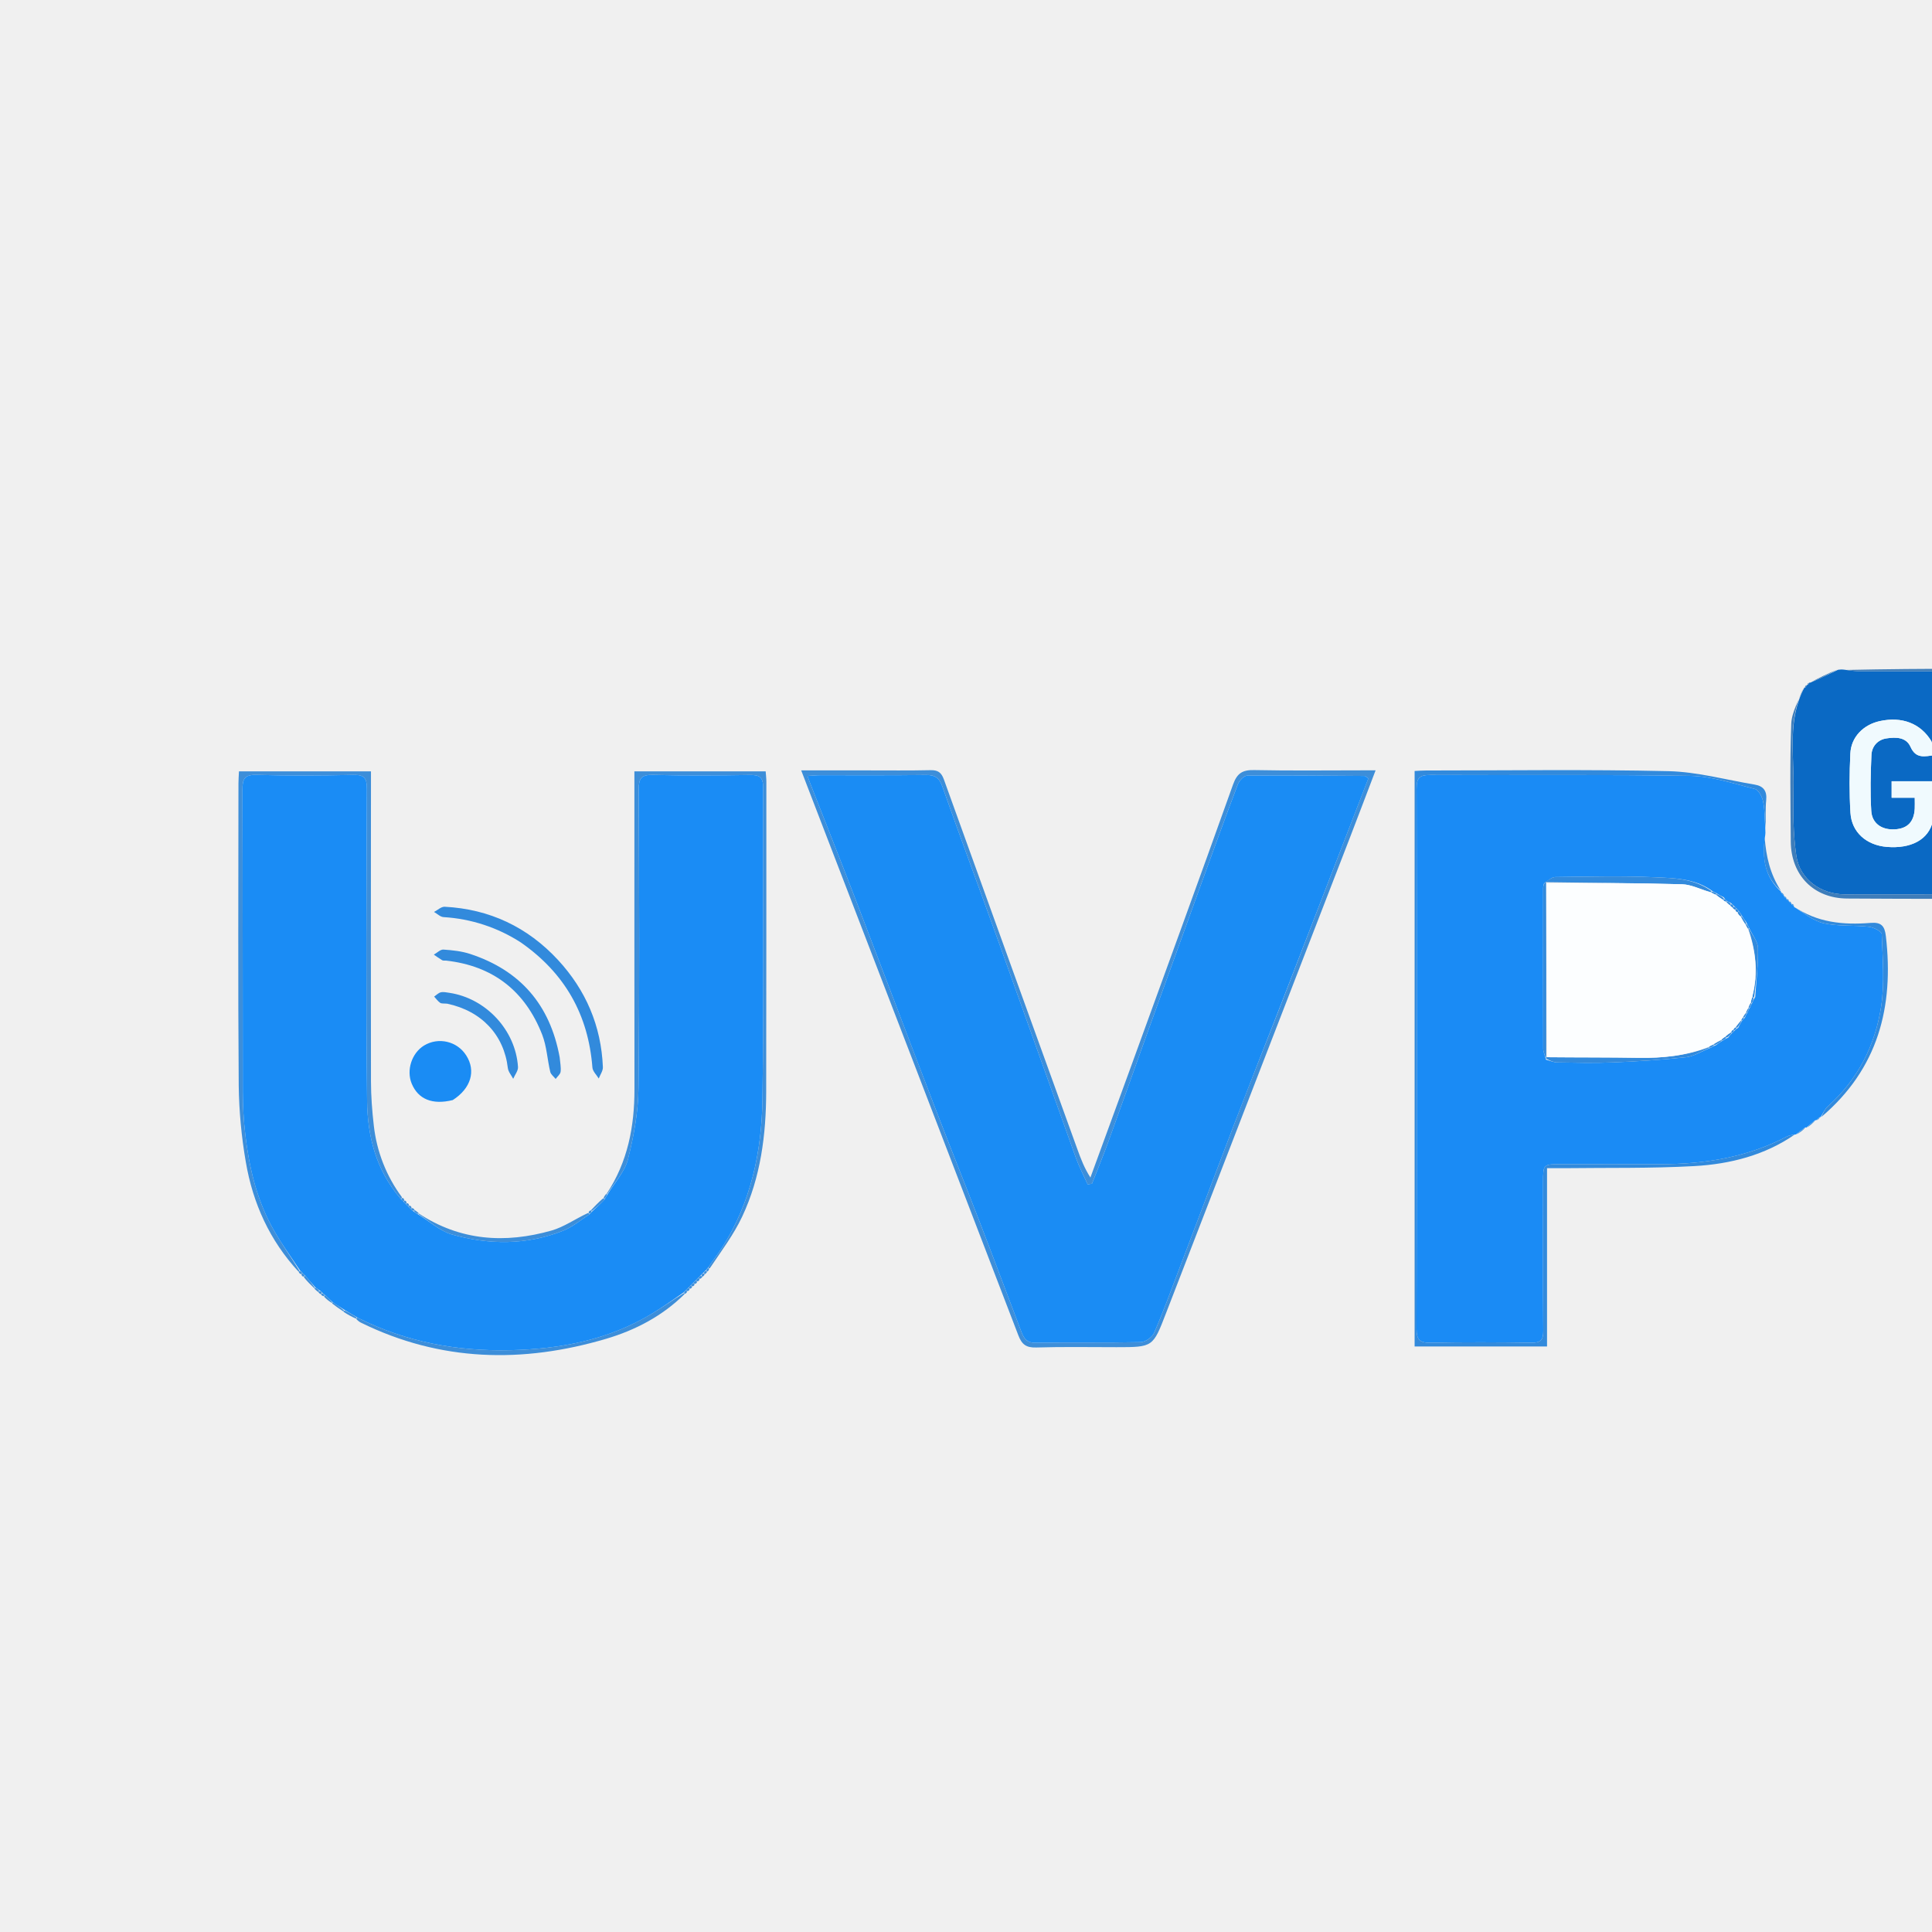
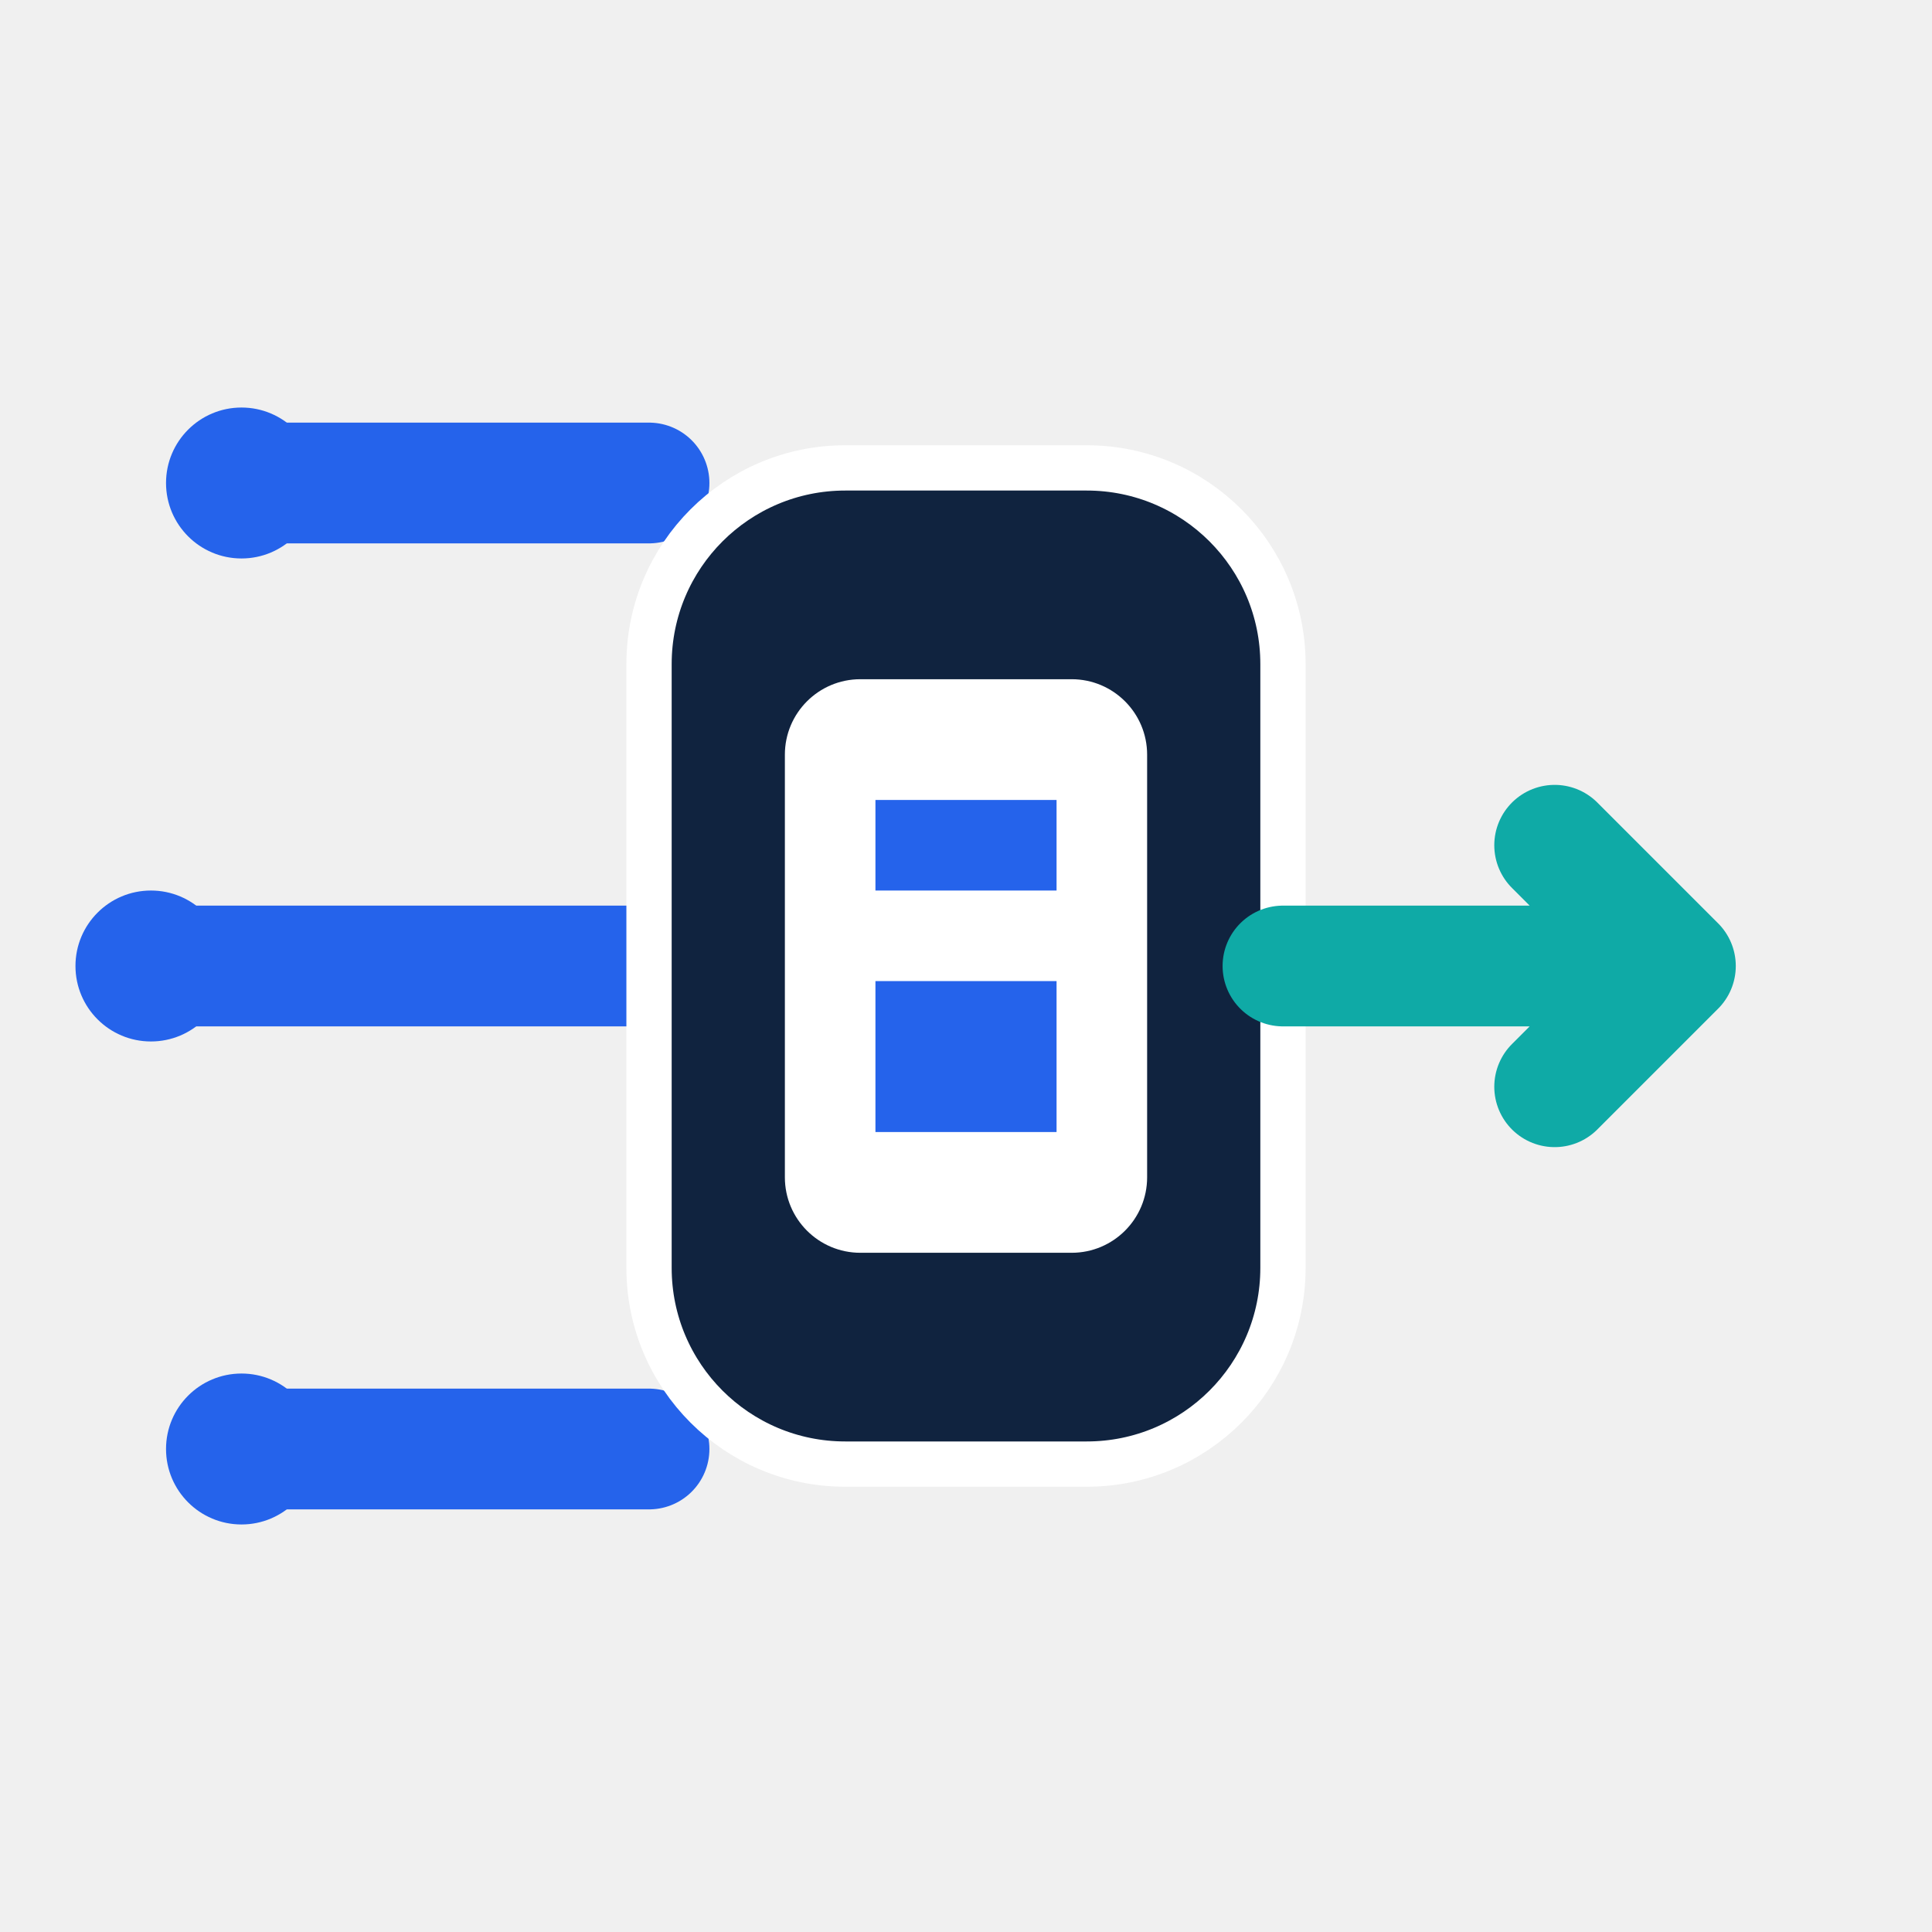
- <svg xmlns="http://www.w3.org/2000/svg" xml:space="preserve" viewBox="80 85 780 780">
-   <path fill="#1a8bf5" d="M792.71 419.97c.05.77.1 1.54-.16 3.01-1.19 8.81.07 16.24 6.52 22 0 0-.07.01-.04.31.46.68.9 1.05 1.35 1.43 0 0-.12.08-.1.31.37.4.7.56 1.03.72 0 0-.12.08-.07.3.4.4.73.55 1.06.7 0 0-.12.08-.06.31.4.38.73.54 1.06.7 0 0-.12.06-.06.3.4.36.75.5 1.1.63 0 0-.22.13-.12.4 4.07 2.48 7.8 5.7 12.06 6.65 5.88 1.32 12.17.73 18.23 1.42 1.9.21 5.16 1.87 5.2 2.96.34 9.7 1.22 19.6-.22 29.1-2.38 15.74-9.39 29.58-21.53 40.43-1.28 1.14-1.98 2.9-2.95 4.38 0 0-.01-.03-.32-.01-.7.45-1.08.88-1.47 1.3 0 0-.06-.11-.34-.08-1.42 1.04-2.55 2.06-3.68 3.07 0 0-.06-.17-.34-.17a41 41 0 0 0-3.85 2.9s0-.04-.37-.05c-1.32.27-2.34.4-3.2.84-16.12 8.46-33.47 11.23-51.44 11.17-13.16-.04-26.32 0-39.48 0-7.53 0-7.53 0-7.53 7.3 0 20-.09 39.98.07 59.97.03 3.7-1.02 4.88-4.79 4.83-13.49-.21-26.98-.26-40.47.01-4.48.1-5.92-1.03-5.91-5.75q.23-108.94.02-217.87c-.01-4.38 1.1-5.63 5.55-5.6 34.97.18 69.96-.25 104.93.35 8.76.15 17.52 3.12 26.15 5.31 1.48.38 2.93 3.23 3.3 5.14.7 3.68.63 7.52.87 11.28m-12.2 80.9c.25-.22.44-.47 1.24-.93.46-.94.93-1.88 1.78-3.1.24-.2.42-.46 1-1.12.2-.54.4-1.08 1.03-2.01.19-.54.38-1.08 1-2 .19-.54.37-1.08.99-2.02.16-.55.33-1.1 1.08-2.16.43-6.63 1.26-13.26 1.1-19.87-.06-2.63-2.33-5.2-3.71-8.35a9 9 0 0 1-1-2.02c-.62-.81-1.25-1.62-2-2.99-.33-.45-.65-.9-1.21-1.77-.2-.27-.45-.46-1-1-.2-.26-.45-.45-1-1-.2-.26-.46-.45-1.1-1.05-.53-.2-1.07-.4-1.87-1-.2-.24-.45-.43-.9-1.22a21 21 0 0 1-3.23-1.8c-.53-.2-1.06-.4-2-1.17-6.8-4.62-14.8-4.76-22.4-5.1-13.46-.62-26.95-.24-40.43-.1-1.32.02-2.63 1.22-4.5 2.5-.14.64-.37 1.28-.37 1.93q-.05 32.4.02 64.8c0 1.24.6 2.48 1.13 4.5 1.51.38 3.01 1.08 4.53 1.1 7.46.12 14.94.31 22.4 0 9.88-.41 19.77-1 29.6-2.08 3.23-.36 6.28-2.44 9.98-3.84.47-.3.94-.6 2.03-.99.82-.62 1.63-1.24 3-1.99.45-.32.9-.64 1.97-1.07.48-.62.96-1.24 1.83-2.11.25-.2.45-.44 1-.98" />
-   <path fill="#0a69c4" d="M822.07 355.41c.73-.1 1.46-.2 2.89.01 2.51.4 4.33.56 6.15.56 24.44.01 48.89-.02 73.33.02 10.91.03 21.83 8.63 21.48 18.07-.82 21.42 3.06 43.03-2.46 64.26 0 0-.12-.04-.44 0a61 61 0 0 0-4.04 4.66s.02.01-.36.03c-5.72 2.72-11.39 3.18-17.3 3.14-25.49-.18-50.97-.07-76.45-.08-9.72 0-18.25-6.04-19.65-15.6-1.33-8.97-1.3-18.21-1.14-27.32.24-13.63-2.47-27.64 4.4-40.57 0 0 .1-.05.38-.04.36-.3.43-.6.5-.91 0 0 .12-.15.45-.13.43-.28.53-.58.62-.88 0 0 .1-.04.5-.05 3.98-1.73 7.56-3.45 11.14-5.17m48.02 57.08v13.44c7.96 0 15.3.5 22.53-.13 8.19-.7 13.33-7.55 11.44-15.48-.94-3.94-4.08-7.36-6.3-11.16 4.23-2.42 6.13-6.76 5.16-12.23-.81-4.63-3.55-8.5-8.08-9.19-8.07-1.22-16.3-1.38-24.75-2zm-10.38-28.37c-4.29-7.06-11.79-9.94-20.76-8-6.64 1.45-11.59 6.41-11.91 13.07-.4 7.97-.45 16 .04 23.97.48 7.86 6.45 13.06 14.63 13.75 9.72.82 16.95-2.82 18.66-10.49 1.16-5.17.71-10.71.98-16H843.7v6.64h9.34c0 1.81.06 3.12-.01 4.43-.3 5.34-2.92 8.04-8.02 8.34-5.2.31-9.21-2.32-9.53-7.4-.46-7.46-.27-14.98.06-22.45a6.9 6.9 0 0 1 6.16-6.88c3.76-.58 7.88-.5 9.63 3.42 2.2 4.96 5.7 3.86 9.91 3.33-.46-1.85-.85-3.42-1.53-5.73" />
-   <path fill="#3d8ed9" d="M535.86 517.65c14.1-38.87 28.2-77.33 41.95-115.9 1.66-4.66 3.88-5.95 8.56-5.85 14.5.3 29 .11 43.5.11h5.49c-3.64 9.54-6.97 18.38-10.37 27.19-24.74 63.98-49.51 127.94-74.22 191.93-5.3 13.72-5.2 13.76-19.95 13.76-10.83 0-21.67-.2-32.5.13-4.05.12-5.8-1.26-7.2-4.94-28-73.07-56.13-146.09-84.22-219.11l-3.43-8.94h26.7c8.5 0 17 .1 25.5-.09 2.98-.07 4.38.9 5.4 3.74 17.92 49.83 35.94 99.62 53.94 149.41 1.35 3.73 2.74 7.45 5.22 11.31 5.17-14.13 10.34-28.25 15.63-42.75m60.99-26.3 35.6-92.1c-1.2-.81-1.35-.98-1.48-.98-15.82-.1-31.63-.29-47.44-.13-1.31.01-3.24 2.04-3.8 3.54-5.4 14.25-10.57 28.58-15.77 42.9q-11 30.37-21.95 60.77c-4.82 13.4-9.54 26.83-14.4 40.21-2.13 5.83-4.5 11.57-6.75 17.35l-1.74.27c-1.6-3.6-3.45-7.11-4.78-10.8-10.38-28.87-20.62-57.78-31-86.63-7.57-21.06-15.42-42.02-22.85-63.12-1.3-3.7-3.05-4.8-6.79-4.74-14.16.2-28.32.07-42.48.09-1.58 0-3.15.17-5.2.28.48 1.35.73 2.1 1.02 2.84 6.26 16.02 12.62 32 18.78 48.07 10.51 27.37 20.85 54.82 31.36 82.2 6.11 15.93 12.48 31.77 18.62 47.7 5.6 14.51 11.04 29.1 16.57 43.64.98 2.58 2.16 4.46 5.67 4.41 14.15-.22 28.32.05 42.47-.26 1.88-.04 4.65-1.97 5.42-3.72 3.62-8.3 6.72-16.84 9.95-25.32 7.55-19.82 15.01-39.68 22.6-59.48 5.94-15.46 12.02-30.86 18.37-46.98" />
-   <path fill="#328adc" d="M792.81 419.52c-.34-3.31-.26-7.15-.97-10.83-.37-1.91-1.82-4.76-3.3-5.14-8.63-2.19-17.4-5.16-26.15-5.31-34.97-.6-69.96-.17-104.93-.36-4.46-.02-5.56 1.23-5.55 5.6q.2 108.94-.02 217.88c-.01 4.72 1.43 5.84 5.9 5.75 13.5-.27 27-.22 40.48-.01 3.77.05 4.82-1.13 4.8-4.83-.17-19.99-.09-39.98-.08-59.97 0-7.3 0-7.3 7.53-7.3 13.16 0 26.32-.04 39.48 0 17.97.06 35.32-2.71 51.44-11.17.86-.44 1.88-.57 3.21-.83-12 8.34-26.04 11.97-40.57 12.78-17.62.98-35.3.63-52.95.85-1.97.03-3.93 0-6.55 0v71.98h-53.46V396.27c1.57-.08 3.04-.2 4.5-.2 32.67 0 65.34-.48 97.98.27 11.65.27 23.24 3.5 34.86 5.43 3.5.59 4.98 2.57 4.6 6.3-.37 3.63-.12 7.32-.25 11.45" />
-   <path fill="#3d8ed9" d="M200.56 598.44c-11.67-12.6-18.5-27.66-21.33-44.38a195 195 0 0 1-2.85-30.8c-.32-40.65-.13-81.32-.11-121.99 0-1.47.12-2.95.21-4.85h53.29v6.1c-.02 39.67-.08 79.34 0 119 .01 5.98.46 11.99 1.15 17.94a59.7 59.7 0 0 0 11.33 28.86c0 .43-.26.7-.56.53-9.92-11.48-13.33-25.2-13.5-39.4-.47-41.98-.23-83.98-.07-125.97.02-4.36-1.07-5.73-5.55-5.62-12.99.3-26 .34-38.99-.01-4.84-.14-5.71 1.58-5.7 5.97.15 40.66.05 81.32.14 121.98 0 5.79.36 11.61 1.03 17.36 1.49 12.7 4.34 25.12 10.37 36.48 3.38 6.37 7.71 12.23 11.5 18.45zm124.37-31.5c8.5-12.83 11.24-27.16 11.22-42.27-.05-40.65-.03-81.3-.03-121.94v-6.32h53c.1 1.37.28 2.81.28 4.26q.02 62.47-.07 124.93c-.03 17.48-2.2 34.67-9.71 50.62-3.44 7.3-8.42 13.88-13.09 20.86-.39.06-.6-.14-.53-.48 1.9-2.88 3.89-5.33 5.57-7.97 11.6-18.18 15.93-38.6 16.25-59.61.63-41.98.12-83.98.29-125.97.01-4.38-1.54-5.23-5.49-5.16-12.99.21-26 .3-38.98-.04-4.74-.12-5.79 1.42-5.77 5.91.17 40.16.36 80.32-.09 120.47-.1 9.64-1.88 19.42-4.25 28.8-1.3 5.1-5.46 9.47-8.4 14.1z" />
-   <path fill="#328adc" d="M290.33 465.53a64.5 64.5 0 0 0-31.27-10.27c-1.32-.09-2.56-1.36-3.83-2.08 1.43-.74 2.9-2.16 4.3-2.1 18.14.94 33.49 8.22 45.76 21.49 11.22 12.14 17.44 26.62 18.11 43.25.06 1.52-1.09 3.08-1.67 4.61-.89-1.48-2.44-2.9-2.56-4.45-1.64-21.26-11.06-38.02-28.84-50.45" />
-   <path fill="#1a8cf4" d="M262.77 529.13c-8.25 2.04-13.98-.38-16.57-6.68-2.2-5.4.02-12.26 4.97-15.33a12.5 12.5 0 0 1 17.08 4.02c3.95 6.2 1.93 13.26-5.48 18" />
-   <path fill="#328adc" d="M305.95 511.83c.2 2.24.6 4.1.38 5.87-.14 1.04-1.3 1.93-2 2.9-.76-.95-1.93-1.8-2.18-2.87-1.19-4.99-1.42-10.3-3.26-15.02-6.9-17.64-19.87-27.8-38.89-29.9-.5-.05-1.09.1-1.47-.14-1.17-.68-2.26-1.5-3.38-2.26 1.3-.72 2.64-2.12 3.88-2.04 3.63.25 7.37.64 10.8 1.77 20.1 6.62 32.22 20.37 36.12 41.7" />
-   <path fill="#3e7dba" d="M808.2 362.76c-6.59 12.76-3.88 26.77-4.12 40.4-.16 9.1-.19 18.35 1.14 27.32 1.4 9.56 9.93 15.6 19.65 15.6 25.48 0 50.96-.1 76.44.08 5.92.04 11.59-.42 17.3-3.15-4.2 1.58-8.76 4.5-13.37 4.59-26.48.44-52.98.3-79.47.16-13.56-.07-22.7-9.41-22.79-23.06-.1-15.83-.4-31.67.2-47.47.18-4.82 3.08-9.54 5.02-14.47" />
-   <path fill="#3d8ed9" d="M356.41 607.42c-8.94 8.87-19.88 14.6-31.7 18.09-33.7 9.96-66.88 9.27-98.97-6.51-.6-.3-1.14-.68-1.82-1.4-.11-.38.12-.65.47-.6 19.7 9.9 40.27 13.61 61.87 13.1 20.02-.48 39.12-4.12 56.52-14.5 4.51-2.68 8.8-5.75 13.3-8.53z" />
-   <path fill="#3e7dba" d="M923.73 438.14c5.25-21.04 1.37-42.65 2.19-64.07.35-9.44-10.57-18.04-21.48-18.07-24.44-.04-48.89 0-73.33-.02-1.82 0-3.64-.17-5.78-.5 15.98-.35 32.29-.47 48.6-.53 10.66-.05 21.32-.08 31.97.02 12.18.11 21.68 9.12 21.9 21.35.3 16.65.32 33.31-.1 49.95-.1 3.92-2.4 7.8-3.97 11.87" />
-   <path fill="#328adc" d="M260.57 490.22c-1.23-.14-2.24.05-2.85-.35-.95-.63-1.64-1.66-2.44-2.52.89-.6 1.7-1.5 2.68-1.72 1.08-.26 2.32.03 3.47.2 14.73 2.2 26.73 15.02 27.7 29.91.11 1.55-1.26 3.2-1.94 4.8-.75-1.45-2-2.85-2.17-4.38-1.53-13.22-10.48-22.96-24.45-25.94m554.77 45.72c.64-1.39 1.34-3.15 2.62-4.29 12.14-10.85 19.15-24.7 21.53-40.43 1.44-9.5.56-19.4.22-29.1-.04-1.09-3.3-2.75-5.2-2.96-6.06-.7-12.35-.1-18.23-1.42-4.25-.95-8-4.17-11.98-6.74 9.27 6.46 19.91 7.5 30.88 6.6 4.29-.35 5.72 1.15 6.2 5.37 3.3 28.54-3.13 53.53-26.04 72.97" />
-   <path fill="#3d8ed9" d="M249.08 574.92c16.73 11.04 34.85 12.21 53.59 6.88 5-1.43 9.49-4.64 14.65-7.05.43 0 .7.27.53.57-3.63 2.43-6.89 5.14-10.63 6.61-14.66 5.79-29.8 5.7-44.72 1.48-4.94-1.4-9.15-5.4-13.63-8.28z" />
-   <path fill="#328adc" d="M799 444.62c-6.38-5.4-7.64-12.83-6.53-21.26.56 7.27 2.12 14.5 6.53 21.26" />
-   <path fill="#3e7dba" d="M821.7 355.35q-4.82 2.66-10.74 5.18 4.8-2.66 10.73-5.18" />
-   <path fill="#3d8ed9" d="M318.6 573.59c1.47-1.55 2.94-3.1 4.8-4.71.4-.06.64.15.59.49a42 42 0 0 1-5.07 4.55zm-111.7 31.52c-1.4-1.34-2.8-2.68-4.2-4.43 0-.4.3-.69.6-.54a52 52 0 0 1 3.82 4.74z" />
-   <path fill="#3e7dba" d="M919.3 442.91c.92-1.46 2.16-3 3.75-4.52a24 24 0 0 1-3.74 4.52" />
-   <path fill="#3d8ed9" d="M218.55 614.39a47 47 0 0 1-4.39-3.1q-.13-.53.35-.4a37 37 0 0 1 4.4 3.18zm5.14 2.97a34 34 0 0 1-4.94-2.71c-.2-.26.04-.47.5-.53a36 36 0 0 1 4.79 2.83z" />
-   <path fill="#328adc" d="M805.34 543c.85-.93 2.04-1.9 3.58-2.8-.85.97-2.05 1.86-3.58 2.8m4.19-2.75q1.2-1.44 3.41-3-1.2 1.44-3.4 3" />
-   <path fill="#3d8ed9" d="M213.98 611.02a14 14 0 0 1-3.1-2.47c-.04-.39.16-.6.49-.55 1.16.97 2 1.89 2.83 2.8zm-5.5-4.39c-.45-.34-.9-.67-1.46-1.27q-.17-.39.37-.4c.76.35 1.2.7 1.48 1.18z" />
-   <path fill="#328adc" d="M813.51 537.28q.14-.57 1.2-1.25-.14.59-1.2 1.25m-13.19-90.85q-.6-.12-1.27-1.17.58.13 1.27 1.17" />
-   <path fill="#3d8ed9" d="M247.44 573.57c.45.29.91.58 1.5 1.1q.19.38-.34.38a3.4 3.4 0 0 1-1.5-1.14zm76.24-4.85c.18-.57.47-1.04 1-1.64q.39-.2.37.32c-.34.77-.68 1.2-1.01 1.63zm39.88 31.79c-.2.27-.41.55-.95.8-.34-.02-.62-.32-.51-.54.3-.49.57-.68 1.02-.65zm-1.16.94c-.03.45-.23.7-.8.88-.33-.04-.61-.34-.5-.56.31-.49.57-.68.89-.78 0 0 .28.3.4.46" />
-   <path fill="#3d8ed9" d="M364.5 599.49a2 2 0 0 1-.75.89c-.2.13-.49-.13-.52-.48.17-.62.43-.81.88-.8z" />
-   <path fill="#3d8ed9" d="M365.44 598.44c-.1.31-.28.57-.74.92-.2.13-.46-.12-.48-.47.18-.6.43-.8.86-.8zm-162.91 1.96c-.44-.04-.67-.24-.83-.82.03-.33.31-.6.53-.48.48.31.67.57.78.9 0 0-.3.27-.48.4" />
-   <path fill="#328adc" d="M801.24 447.5c-.26.09-.6-.07-.93-.54q.4-.15.93.53" />
-   <path fill="#3d8ed9" d="M361.4 602.46c-.03.44-.23.7-.8.87-.33-.04-.61-.34-.5-.56.31-.49.57-.67.89-.78 0 0 .28.3.4.47m-.99 1c-.03.45-.23.7-.8.87-.33-.04-.61-.34-.5-.56.31-.49.57-.67.89-.78 0 0 .28.3.4.47m-.99 1c-.04.44-.24.67-.82.84-.33-.03-.6-.32-.49-.53.32-.49.58-.68.9-.78 0 0 .28.3.4.47" />
-   <path fill="#3d8ed9" d="M358.38 605.42c-.02.43-.22.67-.81.85-.33-.03-.6-.3-.48-.5.32-.49.57-.68.9-.79zm-148.86 2.08a2 2 0 0 1-.9-.69c-.14-.18.1-.51.47-.56.62.16.82.41.8.85zm147.84-1.12c-.03.43-.24.66-.73.94-.22.1-.45-.14-.44-.46.22-.59.48-.77.79-.88z" />
-   <path fill="#3d8ed9" d="M210.73 608.27c-.43.02-.7-.14-1.07-.57-.14-.2.1-.47.45-.49.61.18.8.43.93.74z" />
-   <path fill="#3e7dba" d="M809.18 361.71c.11.23.04.53-.3.79-.23-.33-.1-.55.3-.79m1.06-1.02c.1.24 0 .54-.36.76-.2-.35-.06-.56.36-.76" />
-   <path fill="#328adc" d="M804.25 450.43q-.4.2-.98-.44.4-.2.98.44m-1.02-.93q-.4.16-.96-.5.4-.18.96.5m-1-1q-.4.16-.96-.51.4-.17.96.5" />
-   <path fill="#3d8ed9" d="M201.58 599.38c-.42-.04-.65-.25-.92-.73-.1-.21.14-.45.47-.44.6.2.78.46.88.78zm40.82-30.75c.42.03.65.25.8.85-.01.33-.23.55-.44.43-.48-.32-.66-.58-.77-.9z" />
-   <path fill="#3d8ed9" d="M243.3 569.7c.42 0 .67.2.85.82 0 .33-.2.52-.4.4-.48-.32-.67-.58-.78-.9z" />
-   <path fill="#3d8ed9" d="M244.25 570.75c.42-.01.69.17.9.77 0 .33-.2.53-.4.4a2 2 0 0 1-.8-.88z" />
-   <path fill="#3d8ed9" d="M245.24 571.75c.43-.01.7.17.91.77 0 .32-.2.52-.4.4a2 2 0 0 1-.8-.87zm1.02.99c.42-.02.7.15 1.05.62.13.2-.1.44-.43.44-.6-.2-.8-.45-.92-.76zm71.37 1.86c.03-.42.25-.65.75-.92.21-.1.43.13.42.45-.2.6-.47.78-.79.89zm48.62 22.64c.02.43-.15.71-.6 1.07-.21.13-.45-.1-.46-.44.2-.6.44-.8.74-.93z" />
-   <path fill="#328adc" d="M703.94 440.97c1.31-.66 2.62-1.86 3.94-1.88 13.48-.14 26.97-.52 40.42.1 7.62.34 15.61.48 22.54 5.48q.18.56-.4.5c-4.02-1.14-7.66-3.06-11.34-3.17-18.28-.52-36.56-.55-54.92-.83zm66.16 67.13c-3.13 1.3-6.18 3.38-9.42 3.74a443 443 0 0 1-29.6 2.08c-7.45.31-14.93.12-22.4 0-1.5-.02-3-.72-4.55-1.57-.03-.46.14-.6.58-.53 12.55.13 24.66.04 36.77.25 9.7.16 19.19-.77 28.37-4.26z" />
-   <path fill="#328adc" d="M704.02 511.96c-.4-1.16-.99-2.4-1-3.63q-.06-32.4-.01-64.81c0-.65.23-1.3.64-2.25q.41-.44.56.35c.1 23.72.07 46.92.06 70.12zm82.12-52.09c1.26 2.6 3.53 5.16 3.59 7.79.16 6.6-.67 13.24-1.55 20-.44.14-.74-.09-.67-.5 2.38-9.47 1.34-18.3-1.62-27.08zm-13.07-13.96c.95.45 1.9.9 2.86 1.76q0 .64-.46.51a16 16 0 0 1-2.64-1.98zm10.07 51.21c-.46.94-.93 1.88-1.8 2.82q-.61 0-.49-.45c.76-1.04 1.42-1.8 2.13-2.5zm.01-42.26c.62.81 1.25 1.62 1.83 2.8q-.06.6-.46.35a15 15 0 0 1-1.62-2.93zm-8.01 50.29c-.81.62-1.62 1.24-2.82 1.81-.4-.04-.55-.23-.36-.48 1.1-.7 2-1.17 2.98-1.56zm3.96-3.06a7 7 0 0 1-1.86 1.79c-.43-.07-.67-.31-.51-.56.8-.68 1.43-1.11 2.14-1.47z" />
-   <path fill="#328adc" d="M772 507.01c-.4.4-.86.7-1.62 1.04-.28.06-.44-.14-.34-.46.65-.5 1.2-.68 1.73-.86zm5.11-58.14a4 4 0 0 1 1.64 1c.04.38-.22.69-.47.55a7 7 0 0 1-1.34-1.36zm-.18 55.07c-.33.44-.78.76-1.51 1.15q-.43.08-.34-.4c.54-.59 1.02-.85 1.49-1.12zm8.2-9.84c-.2.54-.4 1.08-.92 1.72-.32.09-.51-.08-.45-.36.41-.7.75-1.14 1.16-1.52zm1-2c-.2.53-.38 1.07-.79 1.8-.21.2-.35.09-.38-.25.29-.81.6-1.28.98-1.7z" />
-   <path fill="#328adc" d="M787.11 490.08a10 10 0 0 1-.76 1.82q-.33.29-.4-.24a4.4 4.4 0 0 1 .92-1.76z" />
-   <path fill="#328adc" d="M787.9 487.92a4 4 0 0 1-.57 1.97c-.22.2-.38.07-.45-.3.14-.9.35-1.46.56-2.02zm-16.85-42.97c.6.12 1.13.31 1.84.74.18.22.02.41-.34.45a6 6 0 0 1-1.73-.92zm13.98 13.03c.39.4.69.87 1.05 1.61.06.28-.1.42-.42.31-.5-.64-.7-1.18-.88-1.71zm-2.99-5.03c.33.45.65.9 1.04 1.63.07.28-.1.43-.42.37a2.8 2.8 0 0 1-1.11-1.56zm-6.03-4.95c.38.05.63.24.97.67q.18.32-.28.32c-.62-.14-.83-.39-.93-.73z" />
-   <path fill="#328adc" d="M781.05 451.95c.3.12.56.31.87.8.12.2-.2.5-.55.5-.56-.23-.73-.48-.71-.9zm-2.13-1.85c.43-.02.7.17.88.77-.01.34-.28.6-.48.5-.45-.3-.65-.54-.8-.81zm5.06 45.9c-.03.38-.21.63-.65.98q-.3.2-.3-.24c.22-.53.44-.76.67-1zm-2.97 4.03c-.06.37-.25.62-.79.87-.28.04-.44-.12-.35-.35.29-.51.55-.7.89-.77zm-.99 1c-.07.37-.27.6-.71.93-.2.13-.36-.03-.35-.34.21-.6.48-.77.82-.84zm-.1-49.95c.44 0 .69.2 1 .66.13.2-.13.47-.47.48-.6-.2-.79-.45-.93-.74z" />
-   <path fill="#f0fafe" d="M870.1 412v-36.27c8.44.63 16.67.79 24.74 2.01 4.53.69 7.27 4.56 8.08 9.19.97 5.47-.93 9.81-5.17 12.23 2.23 3.8 5.37 7.22 6.31 11.16 1.89 7.93-3.25 14.78-11.44 15.48-7.24.62-14.57.13-22.53.13zm8.17 3.3c-.4 2.93.67 4.31 3.83 4 2.47-.25 4.98-.01 7.45-.22 4.16-.35 6.15-2.94 6.4-6.91.25-4.14-1.37-7.45-5.66-8.06-3.81-.53-7.76-.1-12.02-.1zm7.91-18.49c6.38-.49 8.97-2.58 8.75-7.06-.22-4.25-3.07-6.37-8.89-6.53-2.43-.06-4.86 0-7.45 0v13.6zm-26.32-12.31c.53 1.93.92 3.5 1.38 5.35-4.2.53-7.7 1.63-9.91-3.33-1.75-3.92-5.87-4-9.63-3.42-3.8.59-6 3.28-6.16 6.88-.33 7.47-.52 14.99-.06 22.44.32 5.1 4.33 7.72 9.53 7.41 5.1-.3 7.72-3 8.02-8.34.07-1.3 0-2.62 0-4.43h-9.33v-6.64h17.65c-.27 5.29.18 10.83-.98 16-1.71 7.67-8.94 11.3-18.66 10.49-8.18-.7-14.15-5.89-14.63-13.75-.49-7.97-.43-16-.04-23.97.32-6.66 5.27-11.62 11.9-13.06 8.98-1.95 16.48.93 20.92 8.36" />
-   <path fill="#1a8cf4" d="M596.68 491.7c-6.18 15.78-12.26 31.18-18.2 46.64-7.59 19.8-15.05 39.66-22.6 59.48-3.23 8.48-6.33 17.01-9.95 25.32-.77 1.75-3.54 3.68-5.42 3.72-14.15.31-28.32.04-42.47.26-3.5.05-4.69-1.83-5.67-4.41-5.53-14.55-10.97-29.13-16.57-43.65-6.14-15.92-12.5-31.76-18.62-47.7-10.51-27.37-20.85-54.82-31.36-82.2-6.16-16.05-12.52-32.04-18.78-48.06-.3-.74-.54-1.5-1.02-2.84 2.05-.11 3.62-.28 5.2-.28 14.16-.02 28.32.1 42.48-.1 3.74-.04 5.48 1.04 6.79 4.75 7.43 21.1 15.28 42.06 22.85 63.12 10.38 28.85 20.62 57.76 31 86.62 1.33 3.7 3.17 7.2 4.78 10.8l1.74-.26c2.26-5.78 4.62-11.52 6.74-17.35 4.87-13.38 9.59-26.81 14.41-40.2q10.94-30.4 21.95-60.77c5.2-14.33 10.38-28.66 15.77-42.9.56-1.5 2.49-3.54 3.8-3.55 15.81-.16 31.62.02 47.44.13.13 0 .27.17 1.49.99Q614.78 445 596.68 491.7" />
-   <path fill="#1a8cf5" d="M366 596.6c-.37.48-.62.68-.92 1.15-.43.34-.68.53-.99 1.01-.43.33-.69.52-1 1-.42.33-.68.52-1 1.01-.42.32-.68.51-1 1-.42.33-.68.51-1 1-.42.33-.68.51-1 1-.42.32-.68.51-1 1a3.4 3.4 0 0 0-1 1c-.42.32-.68.5-1 .97-4.52 3.1-8.8 6.18-13.3 8.87-17.4 10.37-36.5 14.01-56.53 14.49-21.6.51-42.17-3.2-61.87-13.1-1.8-1.02-3.25-1.98-5.03-2.99-1.73-1.04-3.13-2.03-4.85-3.11-1.15-1.01-1.98-1.93-3.14-2.9-.45-.36-.65-.61-1.13-.92a4 4 0 0 0-1.01-.98c-.65-.45-1.08-.79-1.77-1.2-1.47-1.6-2.67-3.1-4.16-4.76-.4-.47-.59-.73-1.07-1.04-.32-.43-.5-.69-.98-1.01-4.12-6.22-8.45-12.08-11.83-18.45-6.03-11.36-8.88-23.78-10.37-36.48a152 152 0 0 1-1.03-17.36c-.09-40.66.01-81.32-.14-121.98-.01-4.39.86-6.1 5.7-5.97 13 .35 26 .31 39 0 4.47-.1 5.56 1.27 5.54 5.63-.16 42-.4 83.99.08 125.98.16 14.18 3.57 27.91 13.49 39.4.4.47.6.73 1.07 1.05.32.43.51.69.99 1.01.33.43.52.68 1 1 .33.43.52.69 1 1 .33.43.53.68 1.01 1 .65.44 1.08.78 1.78 1.2 4.81 2.89 9.02 6.88 13.96 8.29 14.92 4.22 30.06 4.3 44.72-1.48 3.74-1.47 7-4.18 10.63-6.61.48-.41.74-.6 1.06-1.07 1.75-1.66 3.39-3.1 5.08-4.88.38-.77.72-1.2 1.13-1.9 2.95-4.97 7.11-9.35 8.4-14.45 2.38-9.37 4.15-19.15 4.26-28.79.45-40.15.26-80.31.1-120.47-.03-4.49 1.02-6.03 5.76-5.9 12.99.32 26 .24 38.99.03 3.94-.07 5.5.78 5.48 5.16-.17 41.99.34 83.99-.29 125.97-.32 21.01-4.66 41.43-16.25 59.6-1.68 2.65-3.66 5.1-5.57 7.98" />
-   <path fill="#fcfeff" d="M779.32 451.36c.34.41.54.66 1 1 .32.4.5.66.89 1.03.49.6.8 1.05 1.36 1.63.73 1.03 1.21 1.92 1.95 3 .45.7.64 1.24 1.06 1.95 3.27 8.89 4.3 17.72 1.93 27.2-.28.96-.49 1.51-.7 2.36-.31.8-.6 1.29-.92 2.08-.33.76-.64 1.23-1 1.98-.38.73-.72 1.16-1.13 1.87-.29.52-.51.75-.78 1.23-.7 1-1.37 1.76-2.13 2.8-.43.37-.7.55-.98 1.06-.43.3-.7.48-.99 1-.72.66-1.36 1.1-2.15 1.77-.63.52-1.1.78-1.72 1.29-1.04.7-1.95 1.16-3.05 1.87-.73.43-1.27.61-2 1.02-9.3 3.8-18.77 4.73-28.48 4.57-12.1-.2-24.22-.12-36.77-.25-.43-23.28-.4-46.48-.42-70.13 18.25-.24 36.53-.2 54.8.31 3.7.1 7.33 2.03 11.36 3.17.83.37 1.29.69 2.03 1.06 1.08.66 1.9 1.27 3 1.95.4.42.6.67 1.17.88.62.45 1 .84 1.63 1.36.4.41.6.64 1.04.94" />
-   <path fill="#0a69c4" d="M878.26 414.81v-10.82c4.26 0 8.2-.42 12.02.11 4.3.61 5.9 3.92 5.65 8.06-.24 3.97-2.23 6.56-6.39 6.91-2.47.2-4.98-.03-7.45.22-3.16.31-4.23-1.07-3.83-4.48m7.47-18.01h-7.15v-13.6c2.6 0 5.02-.06 7.45 0 5.82.16 8.67 2.28 8.89 6.53.22 4.48-2.37 6.57-9.19 7.06" />
+ <svg xmlns="http://www.w3.org/2000/svg" viewBox="0 0 128 128" role="img" aria-label="统一视频接入平台" data-uvp-logo="unified-video-gateway">
+   <g fill="none" stroke-linecap="round" stroke-linejoin="round">
+     <path d="M16 32H43M10 64H43M16 96H43" stroke="#2563EB" stroke-width="8" />
+     <circle cx="16" cy="32" r="5" fill="#2563EB" stroke="none" />
+     <circle cx="10" cy="64" r="5" fill="#2563EB" stroke="none" />
+     <circle cx="16" cy="96" r="5" fill="#2563EB" stroke="none" />
+     <rect x="43" y="31" width="42" height="66" rx="13" fill="#10233F" stroke="#FFFFFF" stroke-width="3" />
+     <rect x="52" y="45" width="24" height="38" rx="5" fill="#FFFFFF" stroke="none" />
+     <path d="M58 53H70V59H58ZM58 65H70V75H58Z" fill="#2563EB" stroke="none" />
+     <path d="M85 64H111M103 56L111 64L103 72" stroke="#0FAAA6" stroke-width="8" />
+   </g>
</svg>
